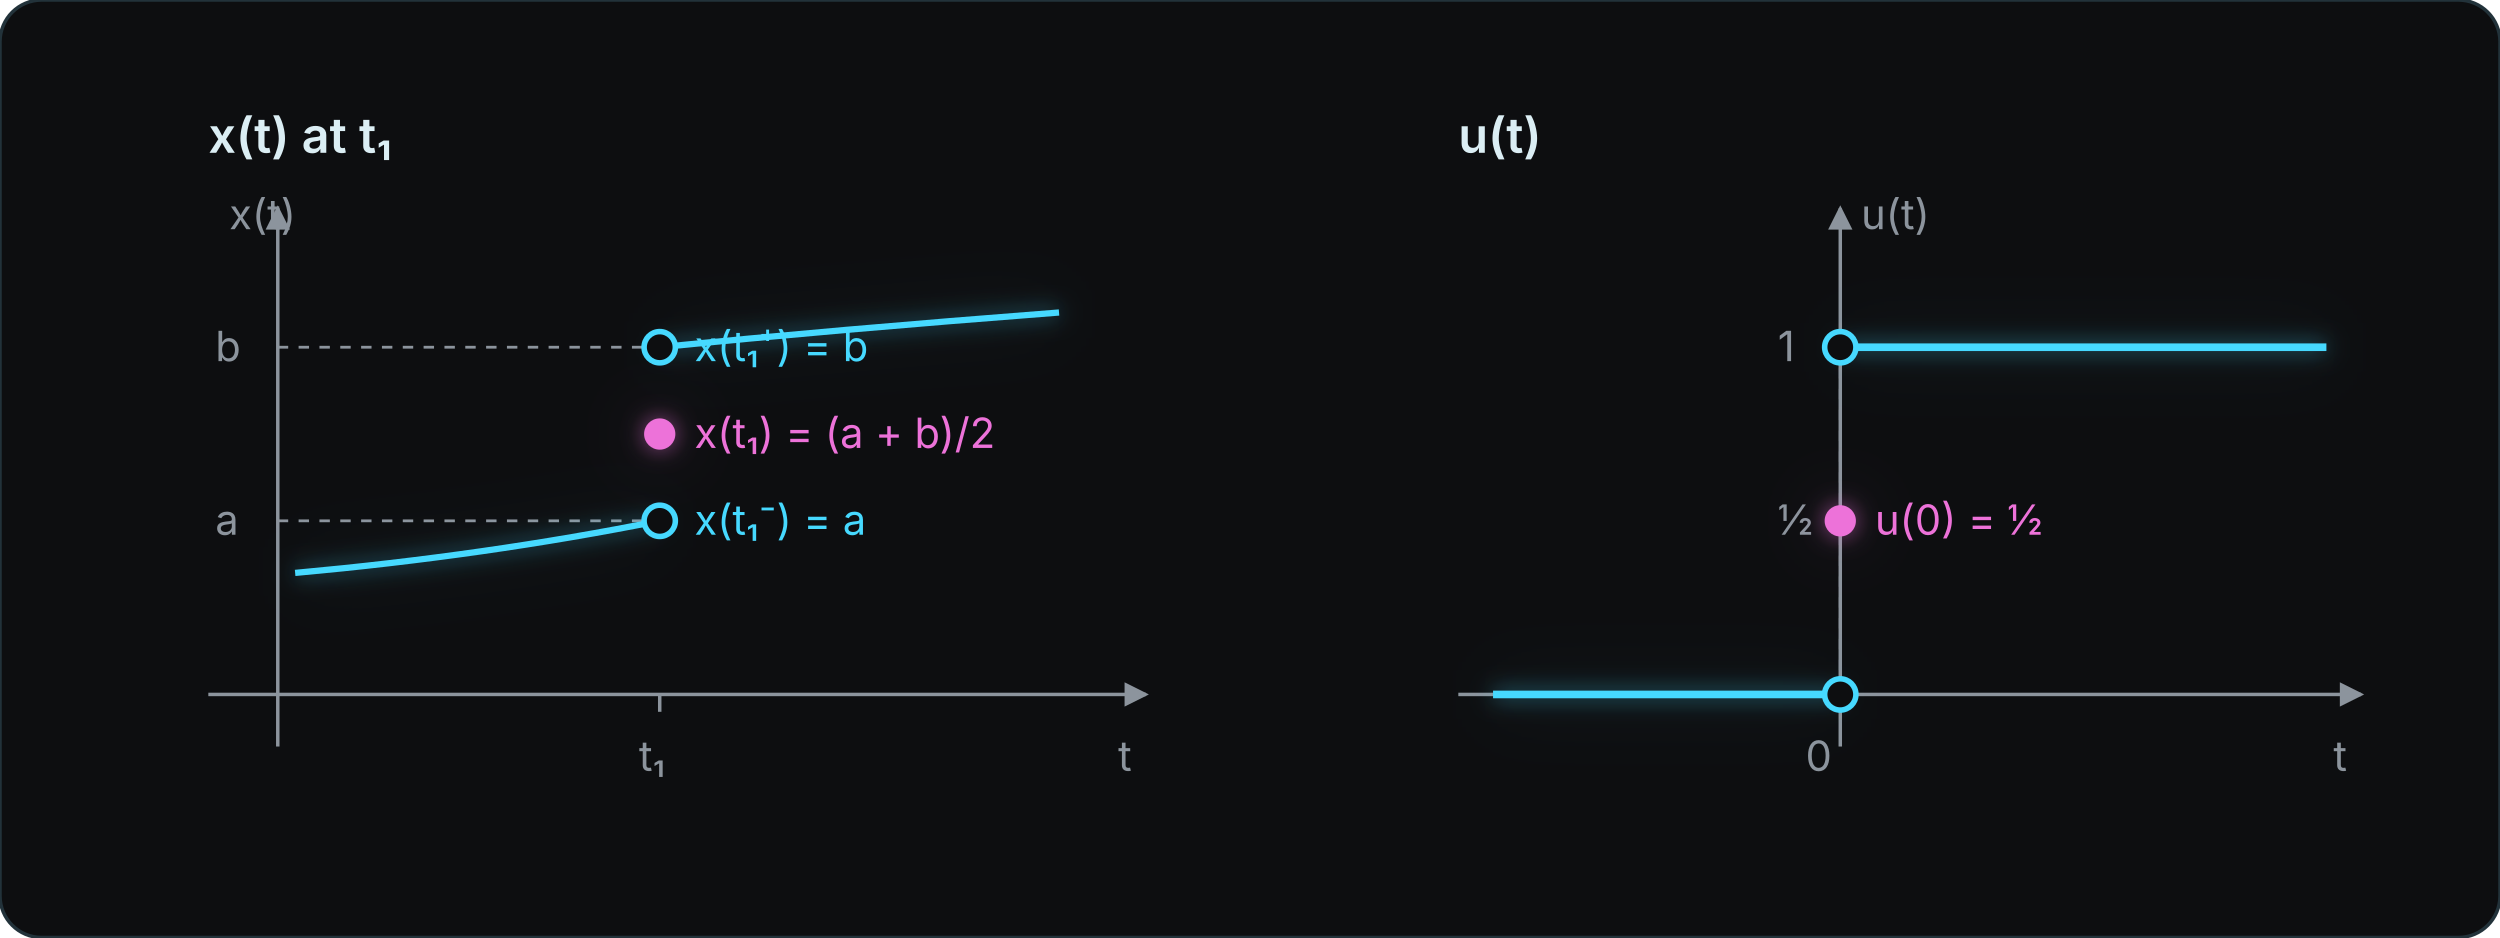
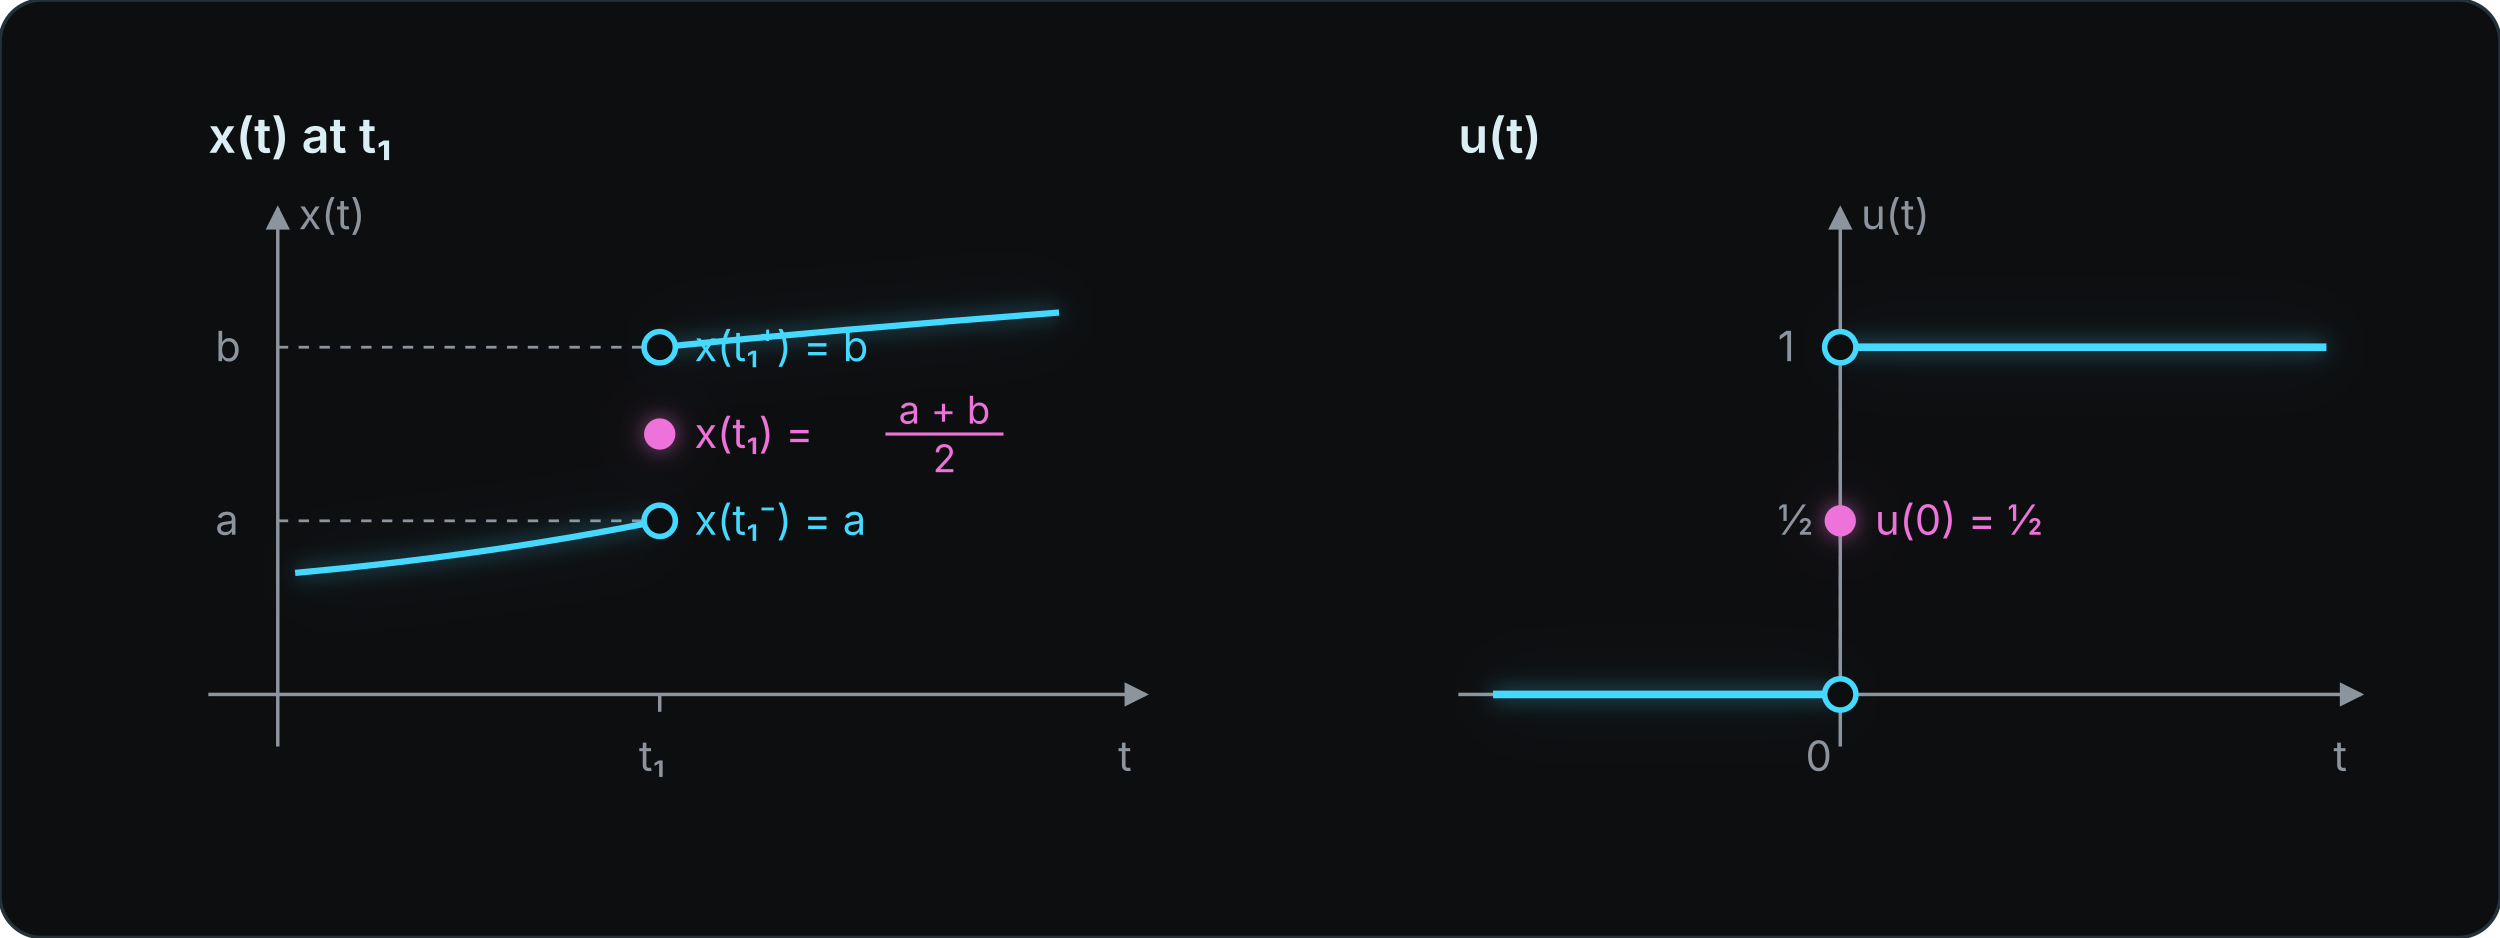
<svg xmlns="http://www.w3.org/2000/svg" xmlns:xlink="http://www.w3.org/1999/xlink" width="720" height="270" viewBox="0 0 720 270" role="img" font-family="system-ui, -apple-system, sans-serif">
  <defs>
    <filter id="disc-cyan-glow" x="-50%" y="-140%" width="200%" height="380%" color-interpolation-filters="sRGB">
      <feGaussianBlur in="SourceGraphic" stdDeviation="10" result="wide" />
      <feComponentTransfer in="wide" result="wide-soft">
        <feFuncA type="linear" slope="0.2" />
      </feComponentTransfer>
      <feGaussianBlur in="SourceGraphic" stdDeviation="3" result="near" />
      <feComponentTransfer in="near" result="near-soft">
        <feFuncA type="linear" slope="0.55" />
      </feComponentTransfer>
      <feMerge>
        <feMergeNode in="wide-soft" />
        <feMergeNode in="near-soft" />
      </feMerge>
    </filter>
    <filter id="disc-magenta-glow" x="-220%" y="-220%" width="540%" height="540%" color-interpolation-filters="sRGB">
      <feGaussianBlur in="SourceGraphic" stdDeviation="10" result="wide" />
      <feComponentTransfer in="wide" result="wide-soft">
        <feFuncA type="linear" slope="0.2" />
      </feComponentTransfer>
      <feGaussianBlur in="SourceGraphic" stdDeviation="3" result="near" />
      <feComponentTransfer in="near" result="near-soft">
        <feFuncA type="linear" slope="0.55" />
      </feComponentTransfer>
      <feMerge>
        <feMergeNode in="wide-soft" />
        <feMergeNode in="near-soft" />
      </feMerge>
    </filter>
    <marker id="disc-grey-arrow" viewBox="0 0 8 8" refX="7" refY="4" markerWidth="7" markerHeight="7" orient="auto">
      <path d="M0 0L8 4L0 8Z" fill="#8c949d" />
    </marker>
    <g id="disc-curves-a">
      <path d="M85 165 Q140 160 190 150" fill="none" stroke="#46d9ff" stroke-width="1.8" />
      <path d="M190 100 Q240 95 305 90" fill="none" stroke="#46d9ff" stroke-width="1.8" />
    </g>
    <g id="disc-curves-b">
      <line x1="430" y1="200" x2="530" y2="200" stroke="#46d9ff" stroke-width="2.2" />
      <line x1="530" y1="100" x2="670" y2="100" stroke="#46d9ff" stroke-width="2.2" />
    </g>
    <g id="disc-dots">
      <circle cx="190" cy="125" r="4.5" fill="#ed72d9" />
      <circle cx="530" cy="150" r="4.5" fill="#ed72d9" />
    </g>
  </defs>
  <rect x="0" y="0" width="720" height="270" rx="12" fill="#0d0e10" stroke="#22323a" />
  <text x="60" y="44" font-size="14" fill="#dbeef4" font-weight="600">x(t) at t₁</text>
  <line x1="60" y1="200" x2="330" y2="200" stroke="#8c949d" stroke-width="1" marker-end="url(#disc-grey-arrow)" />
  <line x1="80" y1="215" x2="80" y2="60" stroke="#8c949d" stroke-width="1" marker-end="url(#disc-grey-arrow)" />
  <text x="322" y="222" font-size="12" fill="#8c949d">t</text>
-   <text x="66" y="66" font-size="12" fill="#8c949d">x(t)</text>
+   <text x="86" y="66" font-size="12" fill="#8c949d">x(t)</text>
  <line x1="80" y1="150" x2="190" y2="150" stroke="#8c949d" stroke-width="0.8" stroke-dasharray="3 3" />
  <line x1="80" y1="100" x2="190" y2="100" stroke="#8c949d" stroke-width="0.8" stroke-dasharray="3 3" />
  <line x1="190" y1="200" x2="190" y2="205" stroke="#8c949d" stroke-width="1" />
  <use xlink:href="#disc-curves-a" filter="url(#disc-cyan-glow)" />
  <use xlink:href="#disc-curves-a" />
  <circle cx="190" cy="150" r="4.5" fill="#0d0e10" stroke="#46d9ff" stroke-width="1.6" />
  <circle cx="190" cy="100" r="4.5" fill="#0d0e10" stroke="#46d9ff" stroke-width="1.6" />
  <text x="184" y="222" font-size="12" fill="#8c949d">t₁</text>
  <text x="62" y="154" font-size="12" fill="#8c949d">a</text>
  <text x="62" y="104" font-size="12" fill="#8c949d">b</text>
  <text x="200" y="154" font-size="12" fill="#46d9ff">x(t₁⁻) = a</text>
  <text x="200" y="104" font-size="12" fill="#46d9ff">x(t₁⁺) = b</text>
-   <text x="200" y="129" font-size="12" fill="#ed72d9">x(t₁) = (a + b)/2</text>
+   <text x="200" y="129" font-size="12" fill="#ed72d9">x(t₁) =</text>
+   <text x="272.0" y="122.0" font-size="11" fill="#ed72d9" text-anchor="middle">a + b</text>
+   <line x1="255.0" y1="125.0" x2="289.0" y2="125.0" stroke="#ed72d9" stroke-width="0.9" />
+   <text x="272.0" y="136.0" font-size="11" fill="#ed72d9" text-anchor="middle">2</text>
  <text x="420" y="44" font-size="14" fill="#dbeef4" font-weight="600">u(t)</text>
  <line x1="420" y1="200" x2="680" y2="200" stroke="#8c949d" stroke-width="1" marker-end="url(#disc-grey-arrow)" />
  <line x1="530" y1="215" x2="530" y2="60" stroke="#8c949d" stroke-width="1" marker-end="url(#disc-grey-arrow)" />
  <text x="672" y="222" font-size="12" fill="#8c949d">t</text>
  <text x="536" y="66" font-size="12" fill="#8c949d">u(t)</text>
  <line x1="530" y1="100" x2="530" y2="200" stroke="#8c949d" stroke-width="0.8" stroke-dasharray="3 3" />
  <use xlink:href="#disc-curves-b" filter="url(#disc-cyan-glow)" />
  <use xlink:href="#disc-curves-b" />
  <circle cx="530" cy="200" r="4.5" fill="#0d0e10" stroke="#46d9ff" stroke-width="1.6" />
  <circle cx="530" cy="100" r="4.5" fill="#0d0e10" stroke="#46d9ff" stroke-width="1.6" />
  <text x="512" y="104" font-size="12" fill="#8c949d">1</text>
  <text x="512" y="154" font-size="12" fill="#8c949d">½</text>
  <text x="520" y="222" font-size="12" fill="#8c949d">0</text>
  <text x="540" y="154" font-size="12" fill="#ed72d9">u(0) = ½</text>
  <use xlink:href="#disc-dots" filter="url(#disc-magenta-glow)" />
  <use xlink:href="#disc-dots" />
</svg>
